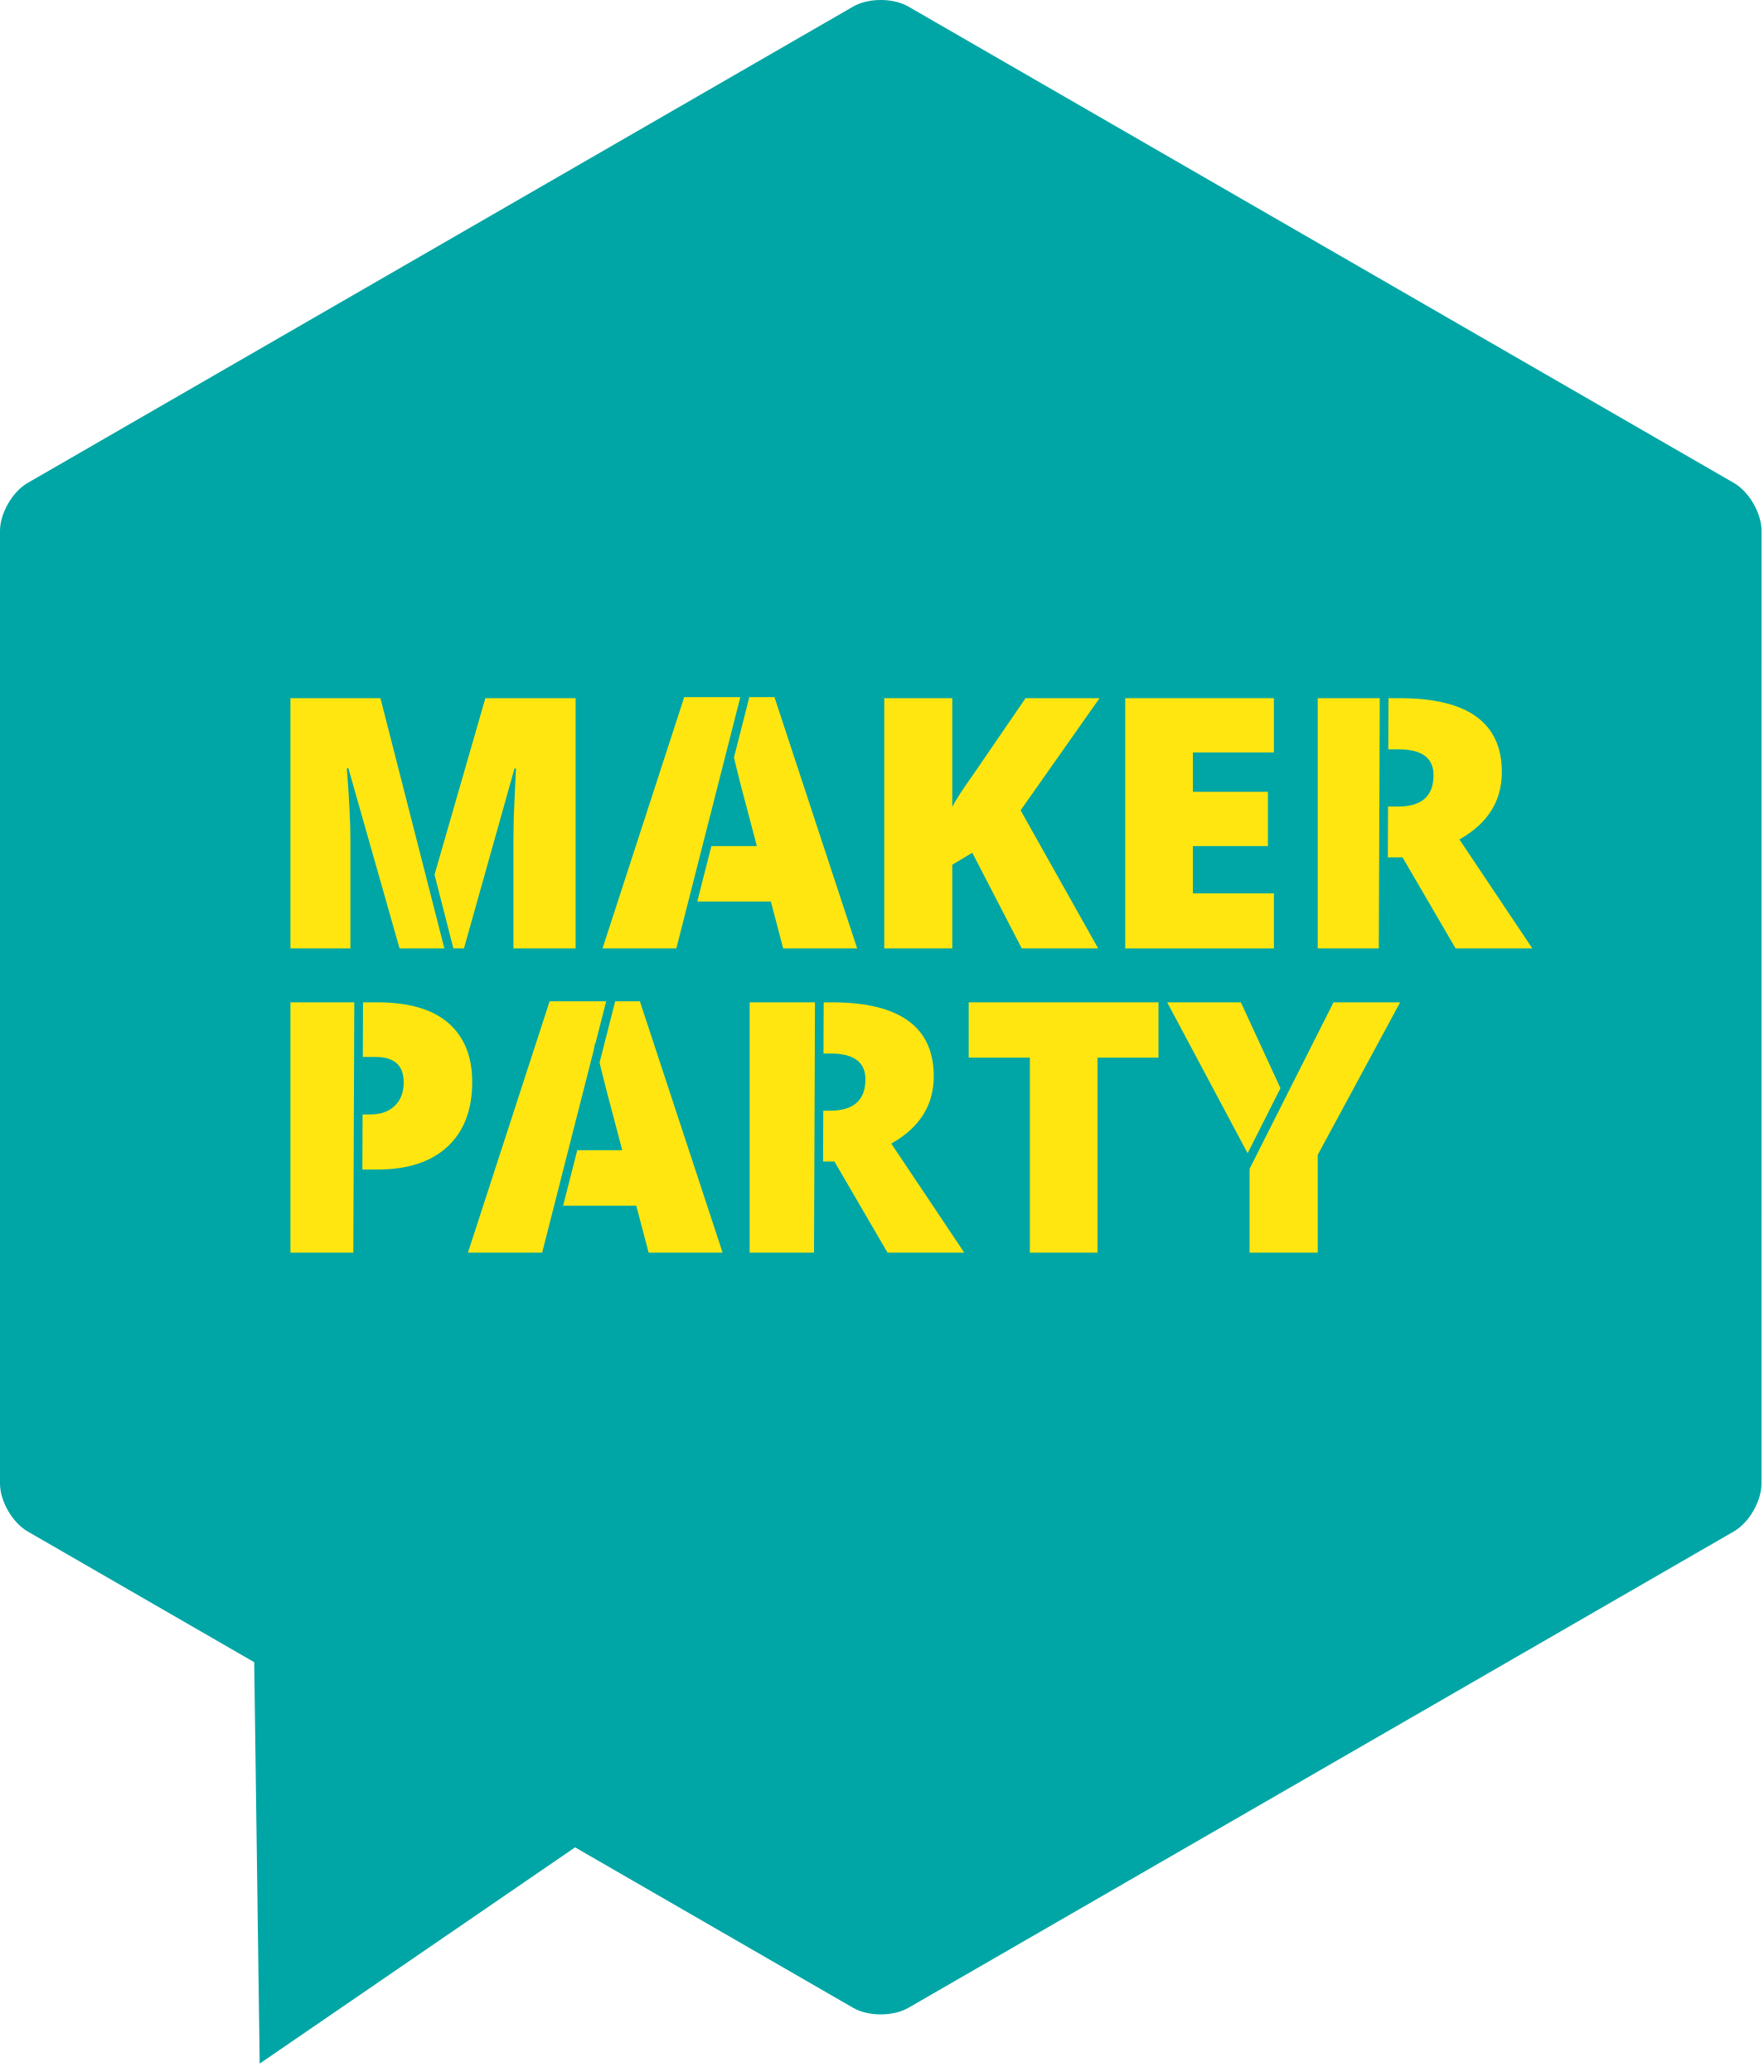
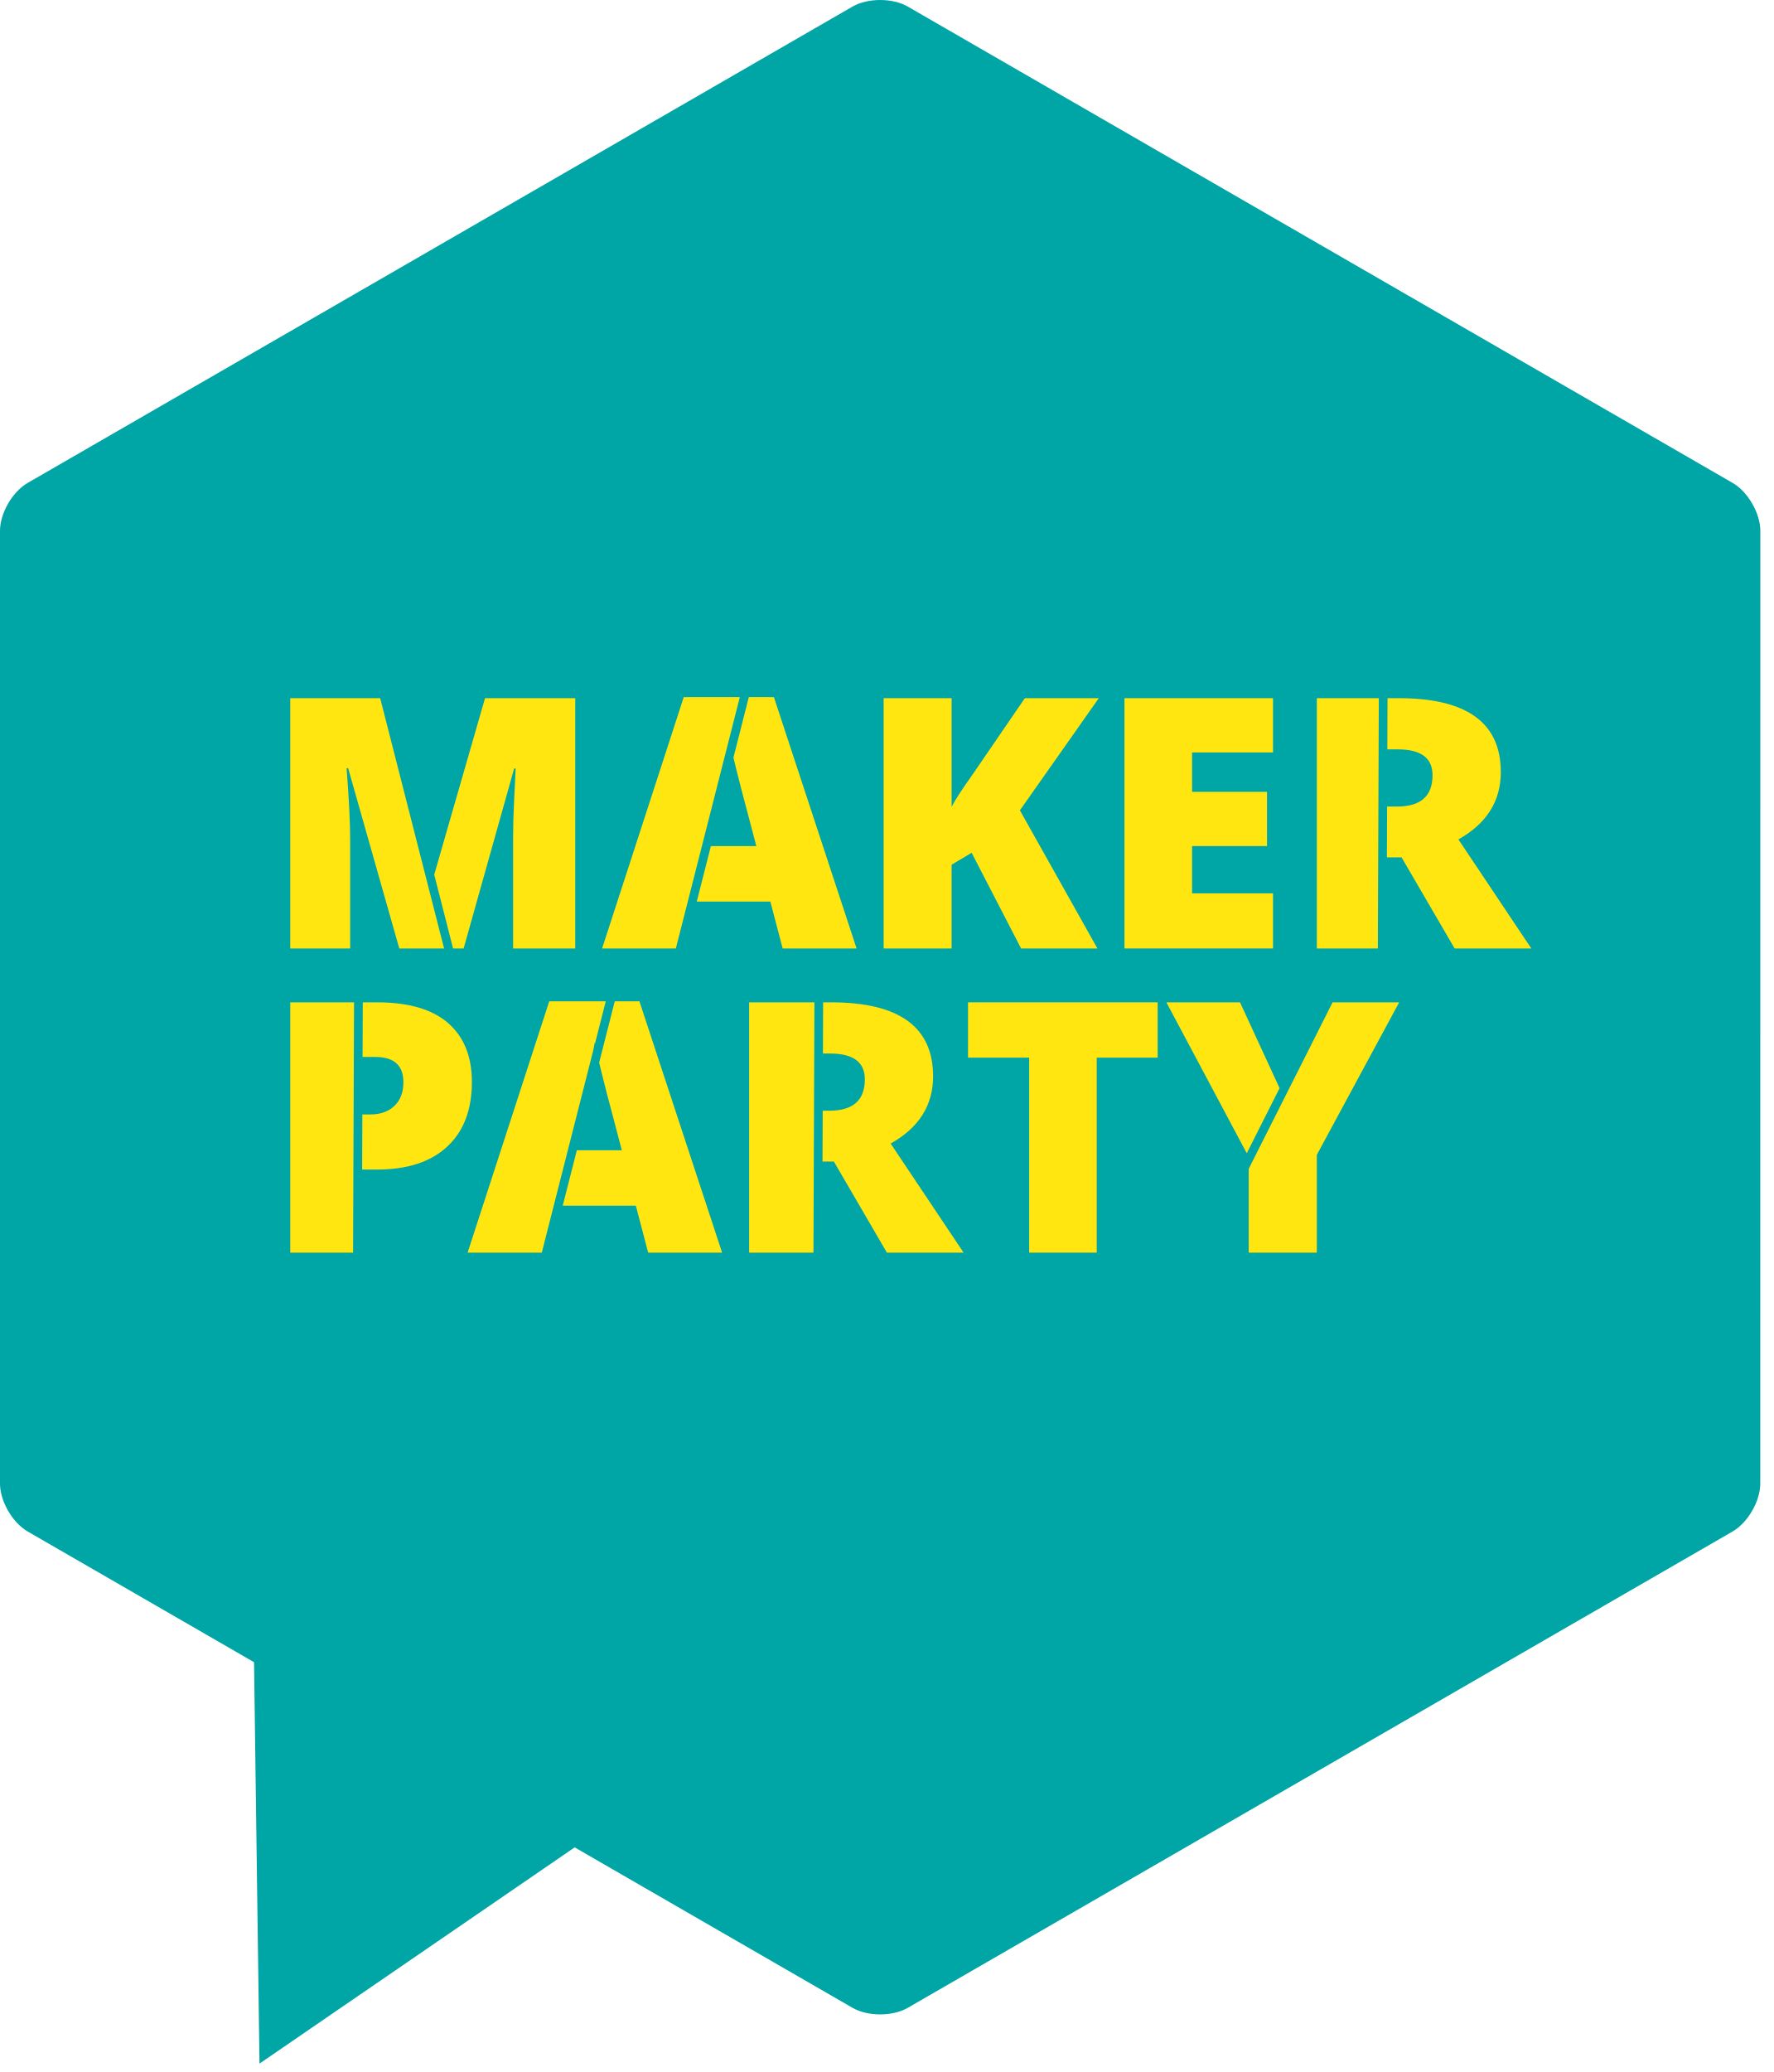
- <svg xmlns="http://www.w3.org/2000/svg" width="160px" height="188px" viewBox="0 0 160 188" version="1.1">
+ <svg xmlns="http://www.w3.org/2000/svg" width="125px" height="146px" viewBox="0 0 125 146" version="1.1">
  <defs />
-   <g id="Wireframing" stroke="none" stroke-width="1" fill="none" fill-rule="evenodd">
-     <g id="1200px---Desktop-Homepage-Copy-5" transform="translate(-916, -549)">
-       <g id="MakerPartyLogo-2" transform="translate(916, 549)">
-         <path d="M157.295,43.82 L82.407,0.597 C81.028,-0.199 78.772,-0.199 77.394,0.597 L2.506,43.82 C1.128,44.616 0,46.569 0,48.161 L0,134.613 C0,136.204 1.128,138.158 2.506,138.953 L23.061,150.817 L23.558,187.238 L52.17,167.618 L77.394,182.177 C78.772,182.973 81.028,182.973 82.407,182.177 L157.291,138.953 C158.67,138.158 159.798,136.204 159.798,134.613 L159.802,48.161 C159.802,46.569 158.674,44.616 157.295,43.82" id="Fill-1" fill="#00A6A5" />
-         <path d="M86.388,78.46 L88.205,77.374 L92.694,86.056 L99.623,86.056 L92.587,73.523 L99.747,63.348 L93.036,63.348 L88.268,70.307 C87.325,71.633 86.694,72.6 86.388,73.211 L86.388,63.348 L80.217,63.348 L80.217,86.056 L86.388,86.056 L86.388,78.46" id="Fill-2" fill="#FFE611" />
-         <polygon id="Fill-3" fill="#FFE611" points="108.216 81.056 108.216 76.768 115.021 76.768 115.021 71.844 108.216 71.844 108.216 68.271 115.565 68.271 115.565 63.348 102.079 63.348 102.079 86.056 115.565 86.056 115.565 81.056" />
-         <polyline id="Fill-4" fill="#FFE611" points="87.878 95.963 93.428 95.963 93.428 113.656 99.561 113.656 99.561 95.963 105.093 95.963 105.093 90.945 87.878 90.945 87.878 95.963" />
-         <path d="M70.257,63.255 L67.977,63.255 L66.583,68.732 C66.661,69.064 66.748,69.425 66.846,69.824 C67.174,71.139 67.451,72.212 67.679,73.041 L68.66,76.768 L64.535,76.768 L63.253,81.8 L69.933,81.8 L71.05,86.056 L77.761,86.056 L70.257,63.255" id="Fill-5" fill="#FFE611" />
-         <path d="M66.187,67.079 C66.191,67.052 66.197,67.022 66.202,66.997 C66.203,67 66.204,67.006 66.204,67.01 L67.16,63.255 L62.07,63.255 L54.659,86.056 L61.354,86.056 L66.187,67.079" id="Fill-6" fill="#FFE611" />
-         <polyline id="Fill-7" fill="#FFE611" points="116.16 98.732 112.567 90.945 105.884 90.945 113.182 104.64 116.16 98.732" />
-         <polyline id="Fill-8" fill="#FFE611" points="120.973 90.945 113.358 106.052 113.358 113.656 119.541 113.656 119.541 104.786 127.017 90.945 120.973 90.945" />
-         <path d="M53.847,95.344 C53.908,95.045 53.956,94.796 53.992,94.596 C53.998,94.628 54.005,94.665 54.011,94.698 L54.991,90.851 L49.86,90.851 L42.45,113.656 L49.183,113.656 L53.847,95.344" id="Fill-9" fill="#FFE611" />
-         <path d="M58.048,90.851 L55.808,90.851 L54.392,96.415 C54.465,96.722 54.547,97.055 54.637,97.421 C54.963,98.734 55.24,99.81 55.469,100.637 L56.448,104.365 L52.367,104.365 L51.085,109.397 L57.722,109.397 L58.841,113.656 L65.553,113.656 L58.048,90.851" id="Fill-10" fill="#FFE611" />
-         <polyline id="Fill-11" fill="#FFE611" points="125.169 63.348 119.543 63.348 119.543 86.056 125.081 86.056 125.169 63.348" />
-         <path d="M132.394,76.163 C134.962,74.723 136.244,72.688 136.244,70.058 C136.244,65.582 133.159,63.348 126.985,63.348 L125.959,63.348 L125.941,67.993 L126.891,67.993 C128.995,67.993 130.047,68.771 130.047,70.339 C130.047,72.232 128.972,73.181 126.83,73.181 L125.921,73.181 L125.903,77.793 L127.235,77.793 L132.051,86.056 L139.012,86.056 L132.394,76.163" id="Fill-12" fill="#FFE611" />
-         <path d="M44.031,63.348 L39.42,79.359 L41.13,86.056 L42.088,86.056 L46.673,69.732 L46.811,69.732 C46.689,72.195 46.618,73.744 46.601,74.376 C46.589,75.007 46.579,75.582 46.579,76.102 L46.579,86.056 L52.22,86.056 L52.22,63.348 L44.031,63.348" id="Fill-13" fill="#FFE611" />
-         <path d="M36.247,86.056 L40.313,86.056 L34.513,63.348 L26.349,63.348 L26.349,86.056 L31.787,86.056 L31.787,76.193 C31.787,74.651 31.68,72.486 31.463,69.699 L31.603,69.699 L36.247,86.056" id="Fill-14" fill="#FFE611" />
-         <polyline id="Fill-15" fill="#FFE611" points="73.932 90.945 68.007 90.945 68.007 113.656 73.846 113.656 73.932 90.945" />
-         <path d="M80.853,103.76 C83.423,102.32 84.708,100.285 84.708,97.655 C84.708,93.182 81.621,90.945 75.45,90.945 L74.723,90.945 L74.705,95.59 L75.356,95.59 C77.459,95.59 78.51,96.371 78.51,97.932 C78.51,99.829 77.439,100.778 75.294,100.778 L74.686,100.778 L74.668,105.389 L75.699,105.389 L80.513,113.656 L87.475,113.656 L80.853,103.76" id="Fill-16" fill="#FFE611" />
-         <polyline id="Fill-17" fill="#FFE611" points="32.141 90.945 26.349 90.945 26.349 113.656 32.052 113.656 32.141 90.945" />
-         <path d="M40.676,92.824 C39.236,91.572 37.08,90.945 34.212,90.945 L32.934,90.945 L32.915,95.902 L34.072,95.902 C35.769,95.902 36.622,96.665 36.622,98.199 C36.622,99.11 36.348,99.824 35.805,100.34 C35.261,100.859 34.528,101.12 33.606,101.12 L32.894,101.12 L32.875,106.119 L34.212,106.119 C36.968,106.119 39.093,105.43 40.589,104.046 C42.086,102.664 42.837,100.703 42.837,98.167 C42.837,95.859 42.116,94.076 40.676,92.824" id="Fill-18" fill="#FFE611" />
+   <g id="Page-1" stroke="none" stroke-width="1" fill="none" fill-rule="evenodd">
+     <g id="Events-Page" transform="translate(-401, -744)">
+       <g id="MakerPartyLogo-2" transform="translate(401, 744)">
+         <path d="M122.124,34.031 L63.981,0.463 C62.91,-0.154 61.159,-0.154 60.089,0.463 L1.946,34.031 C0.876,34.649 0,36.165 0,37.402 L0,104.54 C0,105.776 0.876,107.293 1.946,107.911 L17.905,117.124 L18.29,145.408 L40.504,130.172 L60.089,141.478 C61.159,142.096 62.91,142.096 63.981,141.478 L122.12,107.911 C123.191,107.293 124.066,105.776 124.066,104.54 L124.07,37.402 C124.07,36.165 123.194,34.649 122.124,34.031" id="Fill-1" fill="#00A6A5" />
+         <path d="M67.071,60.932 L68.483,60.089 L71.967,66.831 L77.347,66.831 L71.884,57.098 L77.444,49.196 L72.233,49.196 L68.531,54.6 C67.799,55.63 67.309,56.381 67.071,56.855 L67.071,49.196 L62.281,49.196 L62.281,66.831 L67.071,66.831 L67.071,60.932" id="Fill-2" fill="#FFE611" />
+         <path d="M84.019,62.948 L84.019,59.617 L89.302,59.617 L89.302,55.794 L84.019,55.794 L84.019,53.019 L89.724,53.019 L89.724,49.196 L79.254,49.196 L79.254,66.831 L89.724,66.831 L89.724,62.948 L84.019,62.948 Z" id="Fill-3" fill="#FFE611" />
+         <path d="M68.228,74.525 L72.537,74.525 L72.537,88.265 L77.299,88.265 L77.299,74.525 L81.594,74.525 L81.594,70.628 L68.228,70.628 L68.228,74.525" id="Fill-4" fill="#FFE611" />
+         <path d="M54.547,49.124 L52.777,49.124 L51.695,53.377 C51.755,53.634 51.823,53.915 51.899,54.225 C52.153,55.246 52.369,56.079 52.546,56.724 L53.307,59.617 L50.105,59.617 L49.11,63.526 L54.296,63.526 L55.163,66.831 L60.373,66.831 L54.547,49.124" id="Fill-5" fill="#FFE611" />
+         <path d="M51.387,52.093 C51.391,52.072 51.395,52.049 51.399,52.029 C51.4,52.032 51.4,52.037 51.401,52.04 L52.143,49.124 L48.191,49.124 L42.437,66.831 L47.635,66.831 L51.387,52.093" id="Fill-6" fill="#FFE611" />
+         <path d="M90.186,76.675 L87.397,70.628 L82.208,70.628 L87.874,81.263 L90.186,76.675" id="Fill-7" fill="#FFE611" />
+         <path d="M93.923,70.628 L88.011,82.36 L88.011,88.265 L92.811,88.265 L92.811,81.376 L98.616,70.628 L93.923,70.628" id="Fill-8" fill="#FFE611" />
+         <path d="M41.806,74.043 C41.854,73.812 41.892,73.618 41.919,73.463 C41.924,73.487 41.929,73.516 41.934,73.542 L42.695,70.555 L38.712,70.555 L32.958,88.265 L38.186,88.265 L41.806,74.043" id="Fill-9" fill="#FFE611" />
+         <path d="M45.068,70.555 L43.329,70.555 L42.23,74.875 C42.287,75.114 42.35,75.373 42.42,75.656 C42.673,76.677 42.888,77.512 43.066,78.154 L43.826,81.05 L40.657,81.05 L39.662,84.957 L44.815,84.957 L45.684,88.265 L50.895,88.265 L45.068,70.555" id="Fill-10" fill="#FFE611" />
+         <path d="M97.181,49.196 L92.813,49.196 L92.813,66.831 L97.113,66.831 L97.181,49.196" id="Fill-11" fill="#FFE611" />
+         <path d="M102.79,59.148 C104.784,58.029 105.779,56.449 105.779,54.406 C105.779,50.931 103.385,49.196 98.591,49.196 L97.795,49.196 L97.781,52.803 L98.518,52.803 C100.151,52.803 100.968,53.407 100.968,54.625 C100.968,56.095 100.133,56.832 98.47,56.832 L97.765,56.832 L97.751,60.414 L98.785,60.414 L102.524,66.831 L107.928,66.831 L102.79,59.148" id="Fill-12" fill="#FFE611" />
+         <path d="M34.185,49.196 L30.605,61.63 L31.933,66.831 L32.677,66.831 L36.237,54.153 L36.344,54.153 C36.249,56.066 36.194,57.269 36.181,57.76 C36.171,58.25 36.164,58.697 36.164,59.101 L36.164,66.831 L40.543,66.831 L40.543,49.196 L34.185,49.196" id="Fill-13" fill="#FFE611" />
+         <path d="M28.142,66.831 L31.299,66.831 L26.796,49.196 L20.458,49.196 L20.458,66.831 L24.68,66.831 L24.68,59.171 C24.68,57.973 24.597,56.292 24.428,54.128 L24.537,54.128 L28.142,66.831" id="Fill-14" fill="#FFE611" />
+         <path d="M57.401,70.628 L52.8,70.628 L52.8,88.265 L57.334,88.265 L57.401,70.628" id="Fill-15" fill="#FFE611" />
+         <path d="M62.774,80.579 C64.77,79.461 65.767,77.881 65.767,75.838 C65.767,72.365 63.37,70.628 58.58,70.628 L58.014,70.628 L58.001,74.235 L58.506,74.235 C60.139,74.235 60.955,74.841 60.955,76.054 C60.955,77.527 60.123,78.264 58.458,78.264 L57.986,78.264 L57.972,81.845 L58.772,81.845 L62.51,88.265 L67.915,88.265 L62.774,80.579" id="Fill-16" fill="#FFE611" />
+         <path d="M24.954,70.628 L20.458,70.628 L20.458,88.265 L24.885,88.265 L24.954,70.628" id="Fill-17" fill="#FFE611" />
+         <path d="M31.58,72.087 C30.462,71.114 28.789,70.628 26.562,70.628 L25.57,70.628 L25.555,74.477 L26.454,74.477 C27.771,74.477 28.433,75.07 28.433,76.261 C28.433,76.968 28.221,77.523 27.799,77.924 C27.377,78.327 26.808,78.529 26.092,78.529 L25.539,78.529 L25.524,82.411 L26.562,82.411 C28.702,82.411 30.351,81.876 31.513,80.801 C32.675,79.728 33.259,78.205 33.259,76.236 C33.259,74.444 32.699,73.059 31.58,72.087" id="Fill-18" fill="#FFE611" />
      </g>
    </g>
  </g>
</svg>
